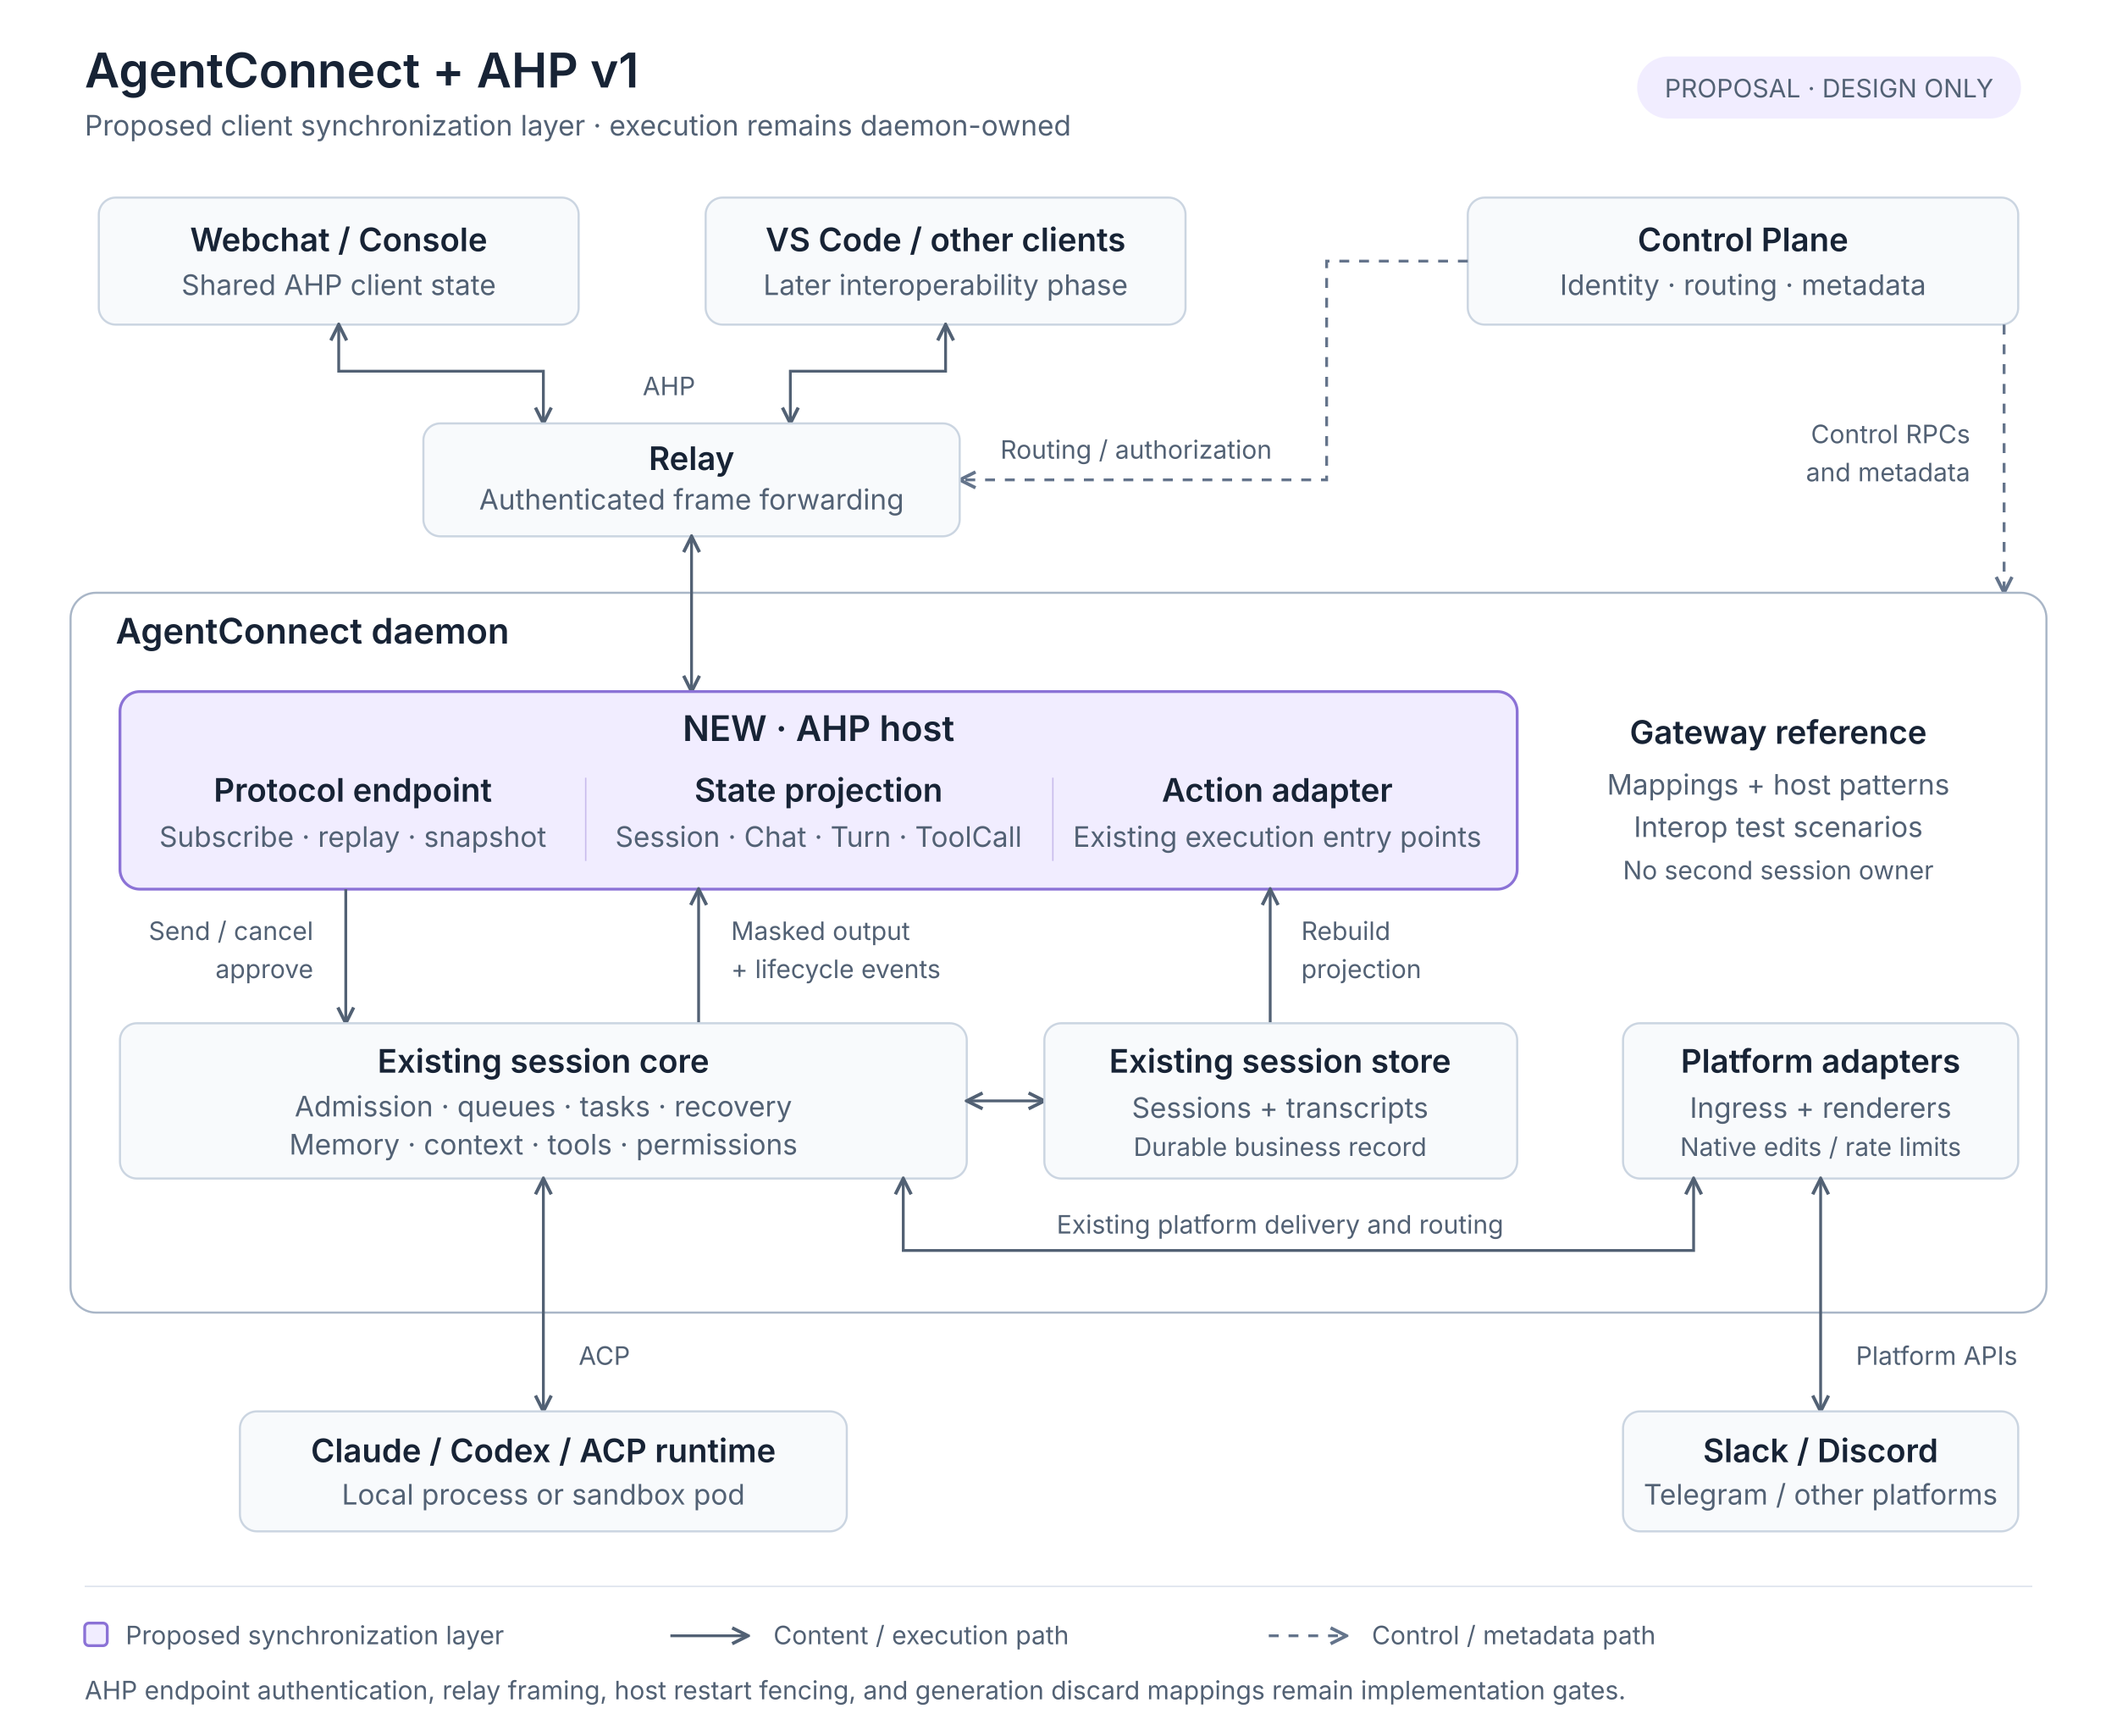
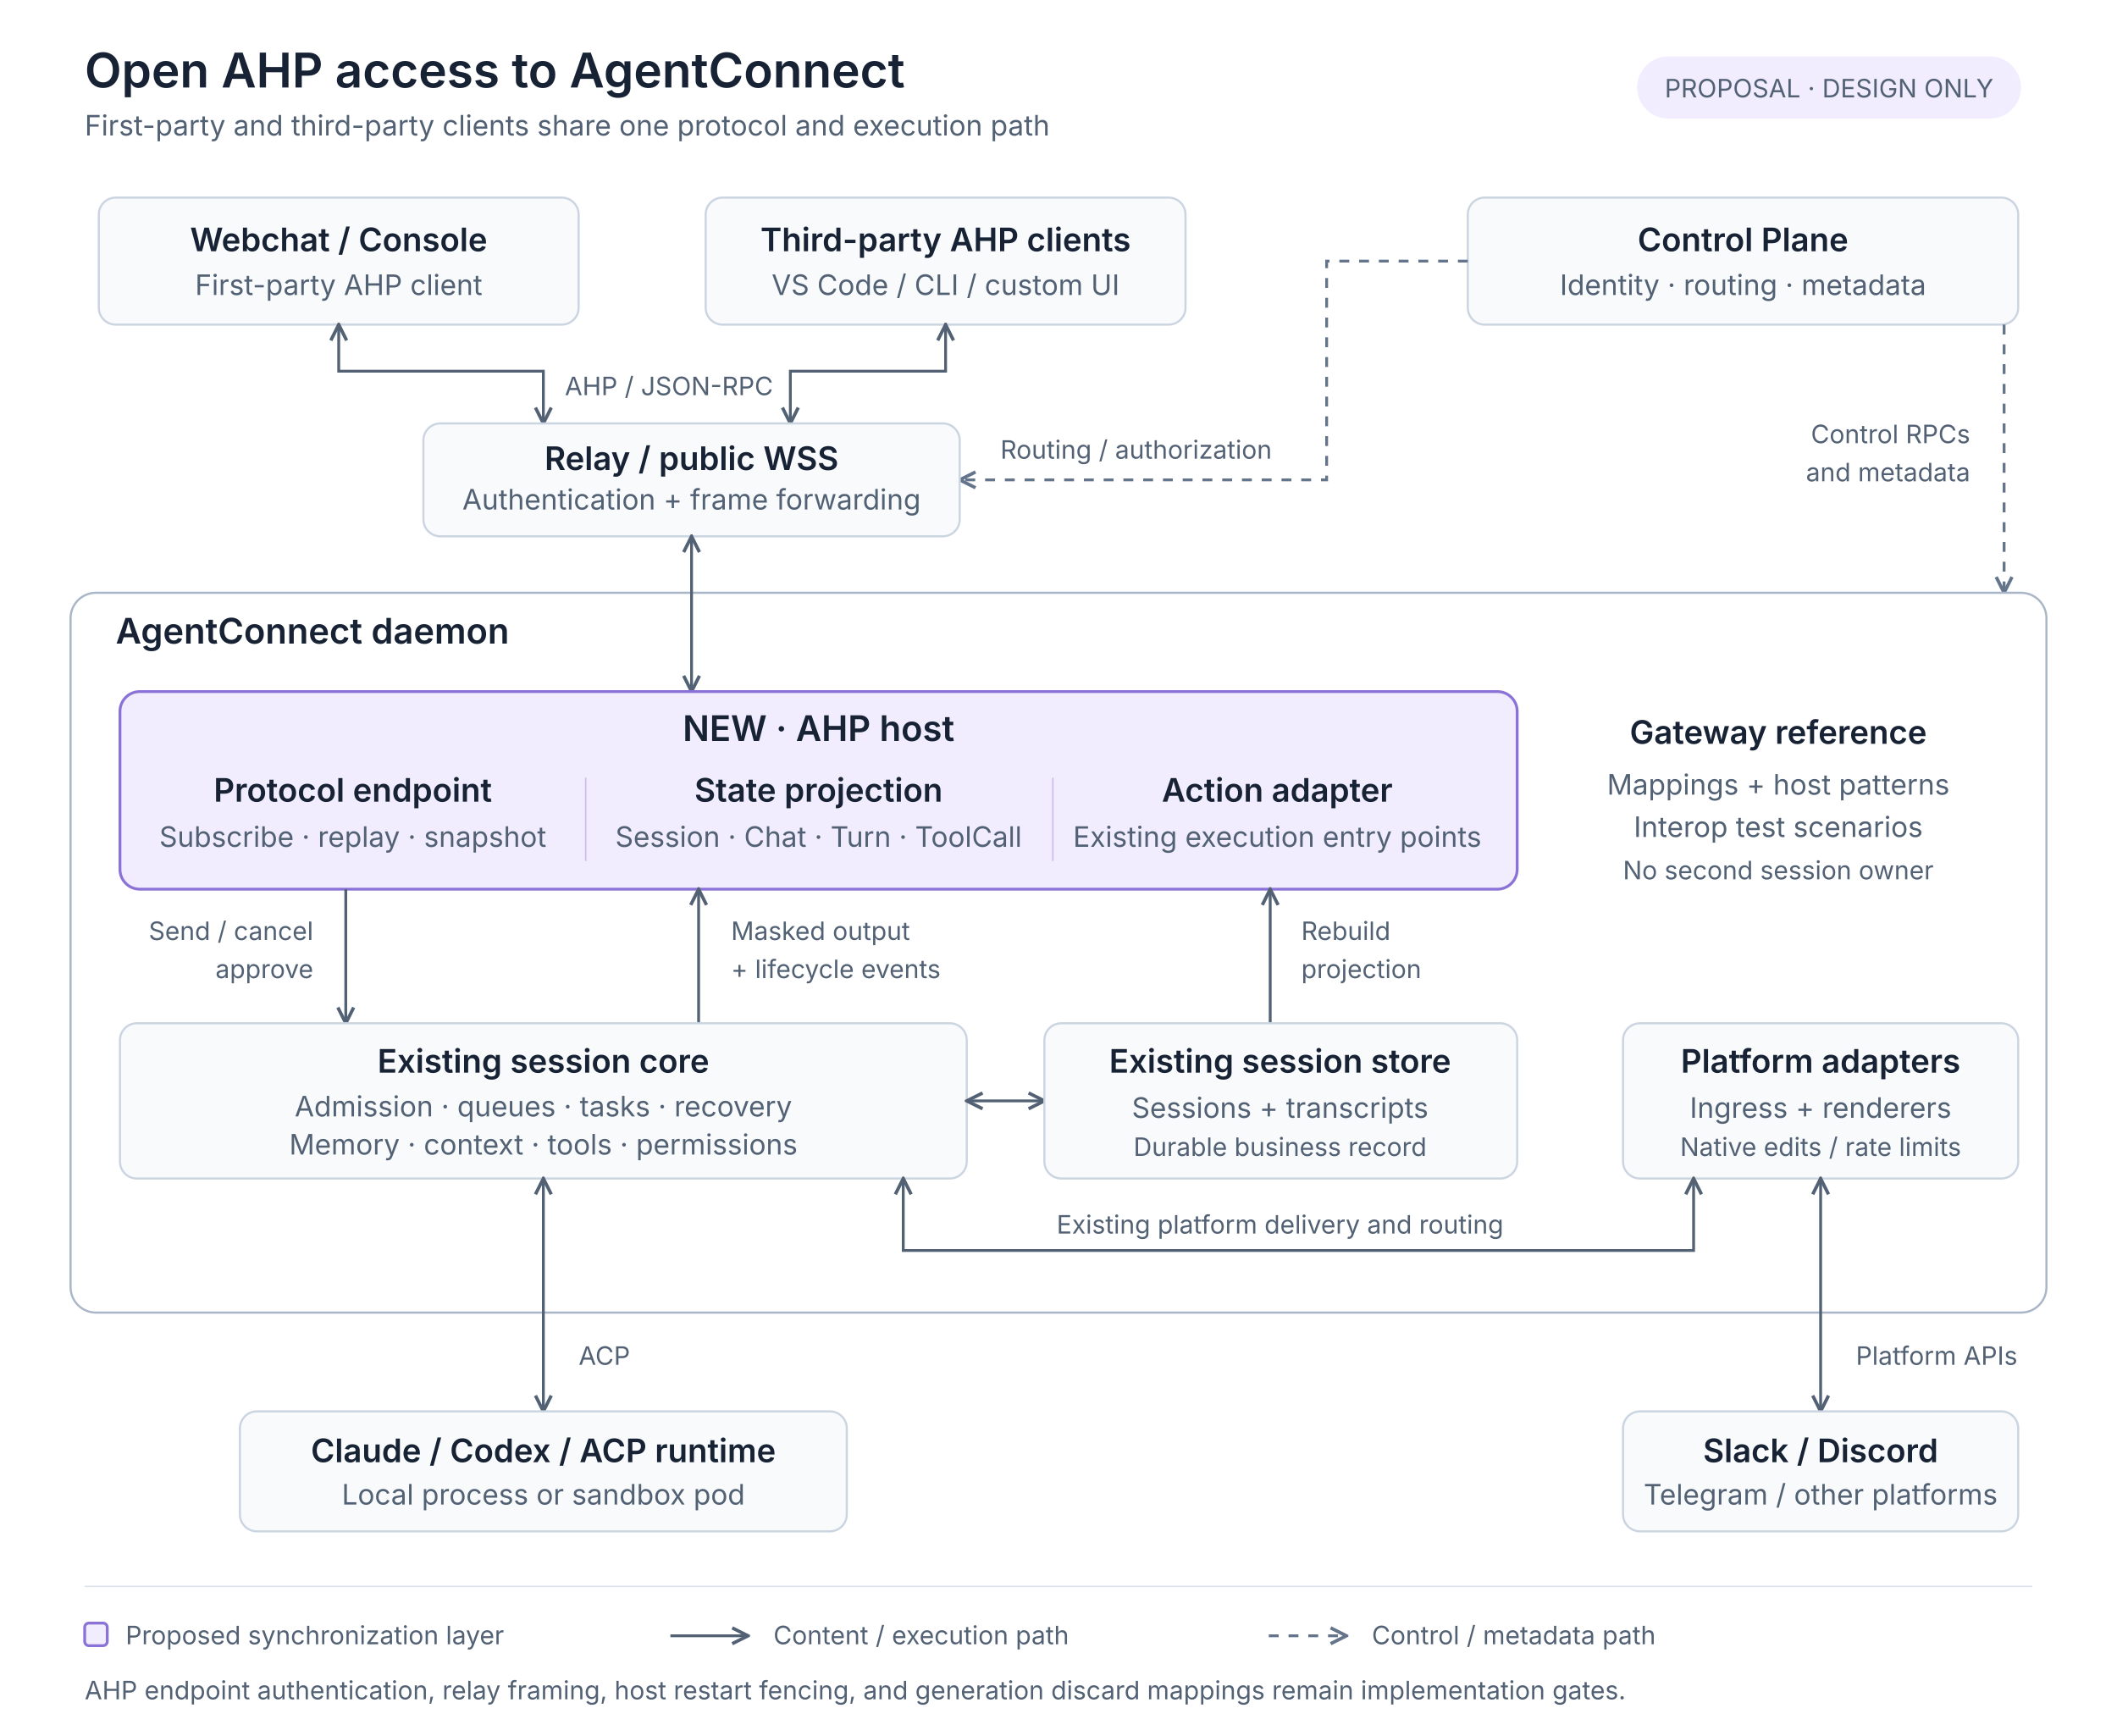
<svg xmlns="http://www.w3.org/2000/svg" width="1500" height="1230" viewBox="0 0 1500 1230" role="img" aria-labelledby="title description">
  <defs>
    <marker id="arrow" viewBox="0 0 10 10" refX="9" refY="5" markerWidth="7" markerHeight="7" orient="auto-start-reverse">
      <path d="M 1 1 L 9 5 L 1 9" fill="none" stroke="#526174" stroke-width="1.7" />
    </marker>
    <marker id="control-arrow" viewBox="0 0 10 10" refX="9" refY="5" markerWidth="7" markerHeight="7" orient="auto-start-reverse">
      <path d="M 1 1 L 9 5 L 1 9" fill="none" stroke="#64748b" stroke-width="1.7" />
    </marker>
    <style>
      text {
        font-family: Inter, Arial, sans-serif;
        fill: #172335;
      }
      .heading {
        font-size: 34px;
        font-weight: 600;
      }
      .section {
        font-size: 25px;
        font-weight: 600;
      }
      .label {
        font-size: 23px;
        font-weight: 600;
      }
      .detail {
        font-size: 20px;
        fill: #526174;
      }
      .small {
        font-size: 18px;
        fill: #526174;
      }
      .box {
        fill: #f8fafc;
        stroke: #cbd5e1;
        stroke-width: 1.5;
      }
      .new {
        fill: #f1edff;
        stroke: #8b72d6;
        stroke-width: 2;
      }
      .group {
        fill: #fff;
        stroke: #a9b6c7;
        stroke-width: 1.5;
      }
      .flow {
        fill: none;
        stroke: #526174;
        stroke-width: 2;
        marker-end: url(#arrow);
      }
      .duplex {
        marker-start: url(#arrow);
      }
      .control {
        fill: none;
        stroke: #64748b;
        stroke-width: 2;
        stroke-dasharray: 7 7;
        marker-end: url(#control-arrow);
      }
    </style>
  </defs>
  <rect width="1500" height="1230" fill="#fff" />
-   <text x="60" y="62" class="heading">AgentConnect + AHP v1</text>
-   <text x="60" y="96" class="detail">Proposed client synchronization layer · execution remains daemon-owned</text>
+   <text x="60" y="62" class="heading">Open AHP access to AgentConnect</text>
+   <text x="60" y="96" class="detail">First-party and third-party clients share one protocol and execution path</text>
  <rect x="1160" y="40" width="272" height="44" rx="22" fill="#f1edff" />
  <text x="1296" y="69" class="small" text-anchor="middle">PROPOSAL · DESIGN ONLY</text>
  <rect x="70" y="140" width="340" height="90" rx="12" class="box" />
  <text x="240" y="178" class="label" text-anchor="middle">Webchat / Console</text>
-   <text x="240" y="209" class="detail" text-anchor="middle">Shared AHP client state</text>
+   <text x="240" y="209" class="detail" text-anchor="middle">First-party AHP client</text>
  <rect x="500" y="140" width="340" height="90" rx="12" class="box" />
-   <text x="670" y="178" class="label" text-anchor="middle">VS Code / other clients</text>
-   <text x="670" y="209" class="detail" text-anchor="middle">Later interoperability phase</text>
+   <text x="670" y="178" class="label" text-anchor="middle">Third-party AHP clients</text>
+   <text x="670" y="209" class="detail" text-anchor="middle">VS Code / CLI / custom UI</text>
  <rect x="1040" y="140" width="390" height="90" rx="12" class="box" />
  <text x="1235" y="178" class="label" text-anchor="middle">Control Plane</text>
  <text x="1235" y="209" class="detail" text-anchor="middle">Identity · routing · metadata</text>
  <path d="M 240 230 V 263 H 385 V 300" class="flow duplex" />
  <path d="M 670 230 V 263 H 560 V 300" class="flow duplex" />
-   <text x="474" y="280" class="small" text-anchor="middle">AHP</text>
+   <text x="474" y="280" class="small" text-anchor="middle">AHP / JSON-RPC</text>
  <path d="M 1040 185 H 940 V 340 H 680" class="control" />
  <text x="805" y="325" class="small" text-anchor="middle">Routing / authorization</text>
  <path d="M 1420 230 V 420" class="control" />
  <text x="1396" y="314" class="small" text-anchor="end">Control RPCs</text>
  <text x="1396" y="341" class="small" text-anchor="end">and metadata</text>
  <rect x="300" y="300" width="380" height="80" rx="12" class="box" />
-   <text x="490" y="333" class="label" text-anchor="middle">Relay</text>
-   <text x="490" y="361" class="detail" text-anchor="middle">Authenticated frame forwarding</text>
+   <text x="490" y="333" class="label" text-anchor="middle">Relay / public WSS</text>
+   <text x="490" y="361" class="detail" text-anchor="middle">Authentication + frame forwarding</text>
  <rect x="50" y="420" width="1400" height="510" rx="18" class="group" />
  <text x="82" y="456" class="section">AgentConnect daemon</text>
  <path d="M 490 380 V 490" class="flow duplex" />
  <rect x="85" y="490" width="990" height="140" rx="14" class="new" />
  <text x="580" y="525" class="section" text-anchor="middle">NEW · AHP host</text>
  <text x="250" y="568" class="label" text-anchor="middle">Protocol endpoint</text>
  <text x="250" y="600" class="detail" text-anchor="middle">Subscribe · replay · snapshot</text>
  <text x="580" y="568" class="label" text-anchor="middle">State projection</text>
  <text x="580" y="600" class="detail" text-anchor="middle">Session · Chat · Turn · ToolCall</text>
  <text x="905" y="568" class="label" text-anchor="middle">Action adapter</text>
  <text x="905" y="600" class="detail" text-anchor="middle">Existing execution entry points</text>
  <line x1="415" y1="551" x2="415" y2="610" stroke="#c9bcec" />
  <line x1="746" y1="551" x2="746" y2="610" stroke="#c9bcec" />
  <text x="1260" y="527" class="label" text-anchor="middle">Gateway reference</text>
  <text x="1260" y="563" class="detail" text-anchor="middle">Mappings + host patterns</text>
  <text x="1260" y="593" class="detail" text-anchor="middle">Interop test scenarios</text>
  <text x="1260" y="623" class="small" text-anchor="middle">No second session owner</text>
  <path d="M 245 630 V 725" class="flow" />
  <text x="222" y="666" class="small" text-anchor="end">Send / cancel</text>
  <text x="222" y="693" class="small" text-anchor="end">approve</text>
  <path d="M 495 725 V 630" class="flow" />
  <text x="518" y="666" class="small">Masked output</text>
  <text x="518" y="693" class="small">+ lifecycle events</text>
  <path d="M 900 725 V 630" class="flow" />
  <text x="922" y="666" class="small">Rebuild</text>
  <text x="922" y="693" class="small">projection</text>
  <rect x="85" y="725" width="600" height="110" rx="12" class="box" />
  <text x="385" y="760" class="label" text-anchor="middle">Existing session core</text>
  <text x="385" y="791" class="detail" text-anchor="middle">Admission · queues · tasks · recovery</text>
  <text x="385" y="818" class="detail" text-anchor="middle">Memory · context · tools · permissions</text>
  <path d="M 685 780 H 740" class="flow duplex" />
  <rect x="740" y="725" width="335" height="110" rx="12" class="box" />
  <text x="907" y="760" class="label" text-anchor="middle">Existing session store</text>
  <text x="907" y="792" class="detail" text-anchor="middle">Sessions + transcripts</text>
  <text x="907" y="819" class="small" text-anchor="middle">Durable business record</text>
  <rect x="1150" y="725" width="280" height="110" rx="12" class="box" />
  <text x="1290" y="760" class="label" text-anchor="middle">Platform adapters</text>
  <text x="1290" y="792" class="detail" text-anchor="middle">Ingress + renderers</text>
  <text x="1290" y="819" class="small" text-anchor="middle">Native edits / rate limits</text>
  <path d="M 640 835 V 886 H 1200 V 835" class="flow duplex" />
  <text x="907" y="874" class="small" text-anchor="middle">Existing platform delivery and routing</text>
  <path d="M 385 835 V 1000" class="flow duplex" />
  <text x="410" y="967" class="small">ACP</text>
  <path d="M 1290 835 V 1000" class="flow duplex" />
  <text x="1315" y="967" class="small">Platform APIs</text>
  <rect x="170" y="1000" width="430" height="85" rx="12" class="box" />
  <text x="385" y="1036" class="label" text-anchor="middle">Claude / Codex / ACP runtime</text>
  <text x="385" y="1066" class="detail" text-anchor="middle">Local process or sandbox pod</text>
  <rect x="1150" y="1000" width="280" height="85" rx="12" class="box" />
  <text x="1290" y="1036" class="label" text-anchor="middle">Slack / Discord</text>
  <text x="1290" y="1066" class="detail" text-anchor="middle">Telegram / other platforms</text>
  <line x1="60" y1="1124" x2="1440" y2="1124" stroke="#dbe2ec" />
  <rect x="60" y="1150" width="16" height="16" rx="3" class="new" />
  <text x="89" y="1165" class="small">Proposed synchronization layer</text>
  <path d="M 475 1159 H 530" class="flow" />
  <text x="548" y="1165" class="small">Content / execution path</text>
  <path d="M 899 1159 H 954" class="control" />
  <text x="972" y="1165" class="small">Control / metadata path</text>
  <text x="60" y="1204" class="small">
    AHP endpoint authentication, relay framing, host restart fencing, and generation discard mappings remain
    implementation gates.
  </text>
</svg>
